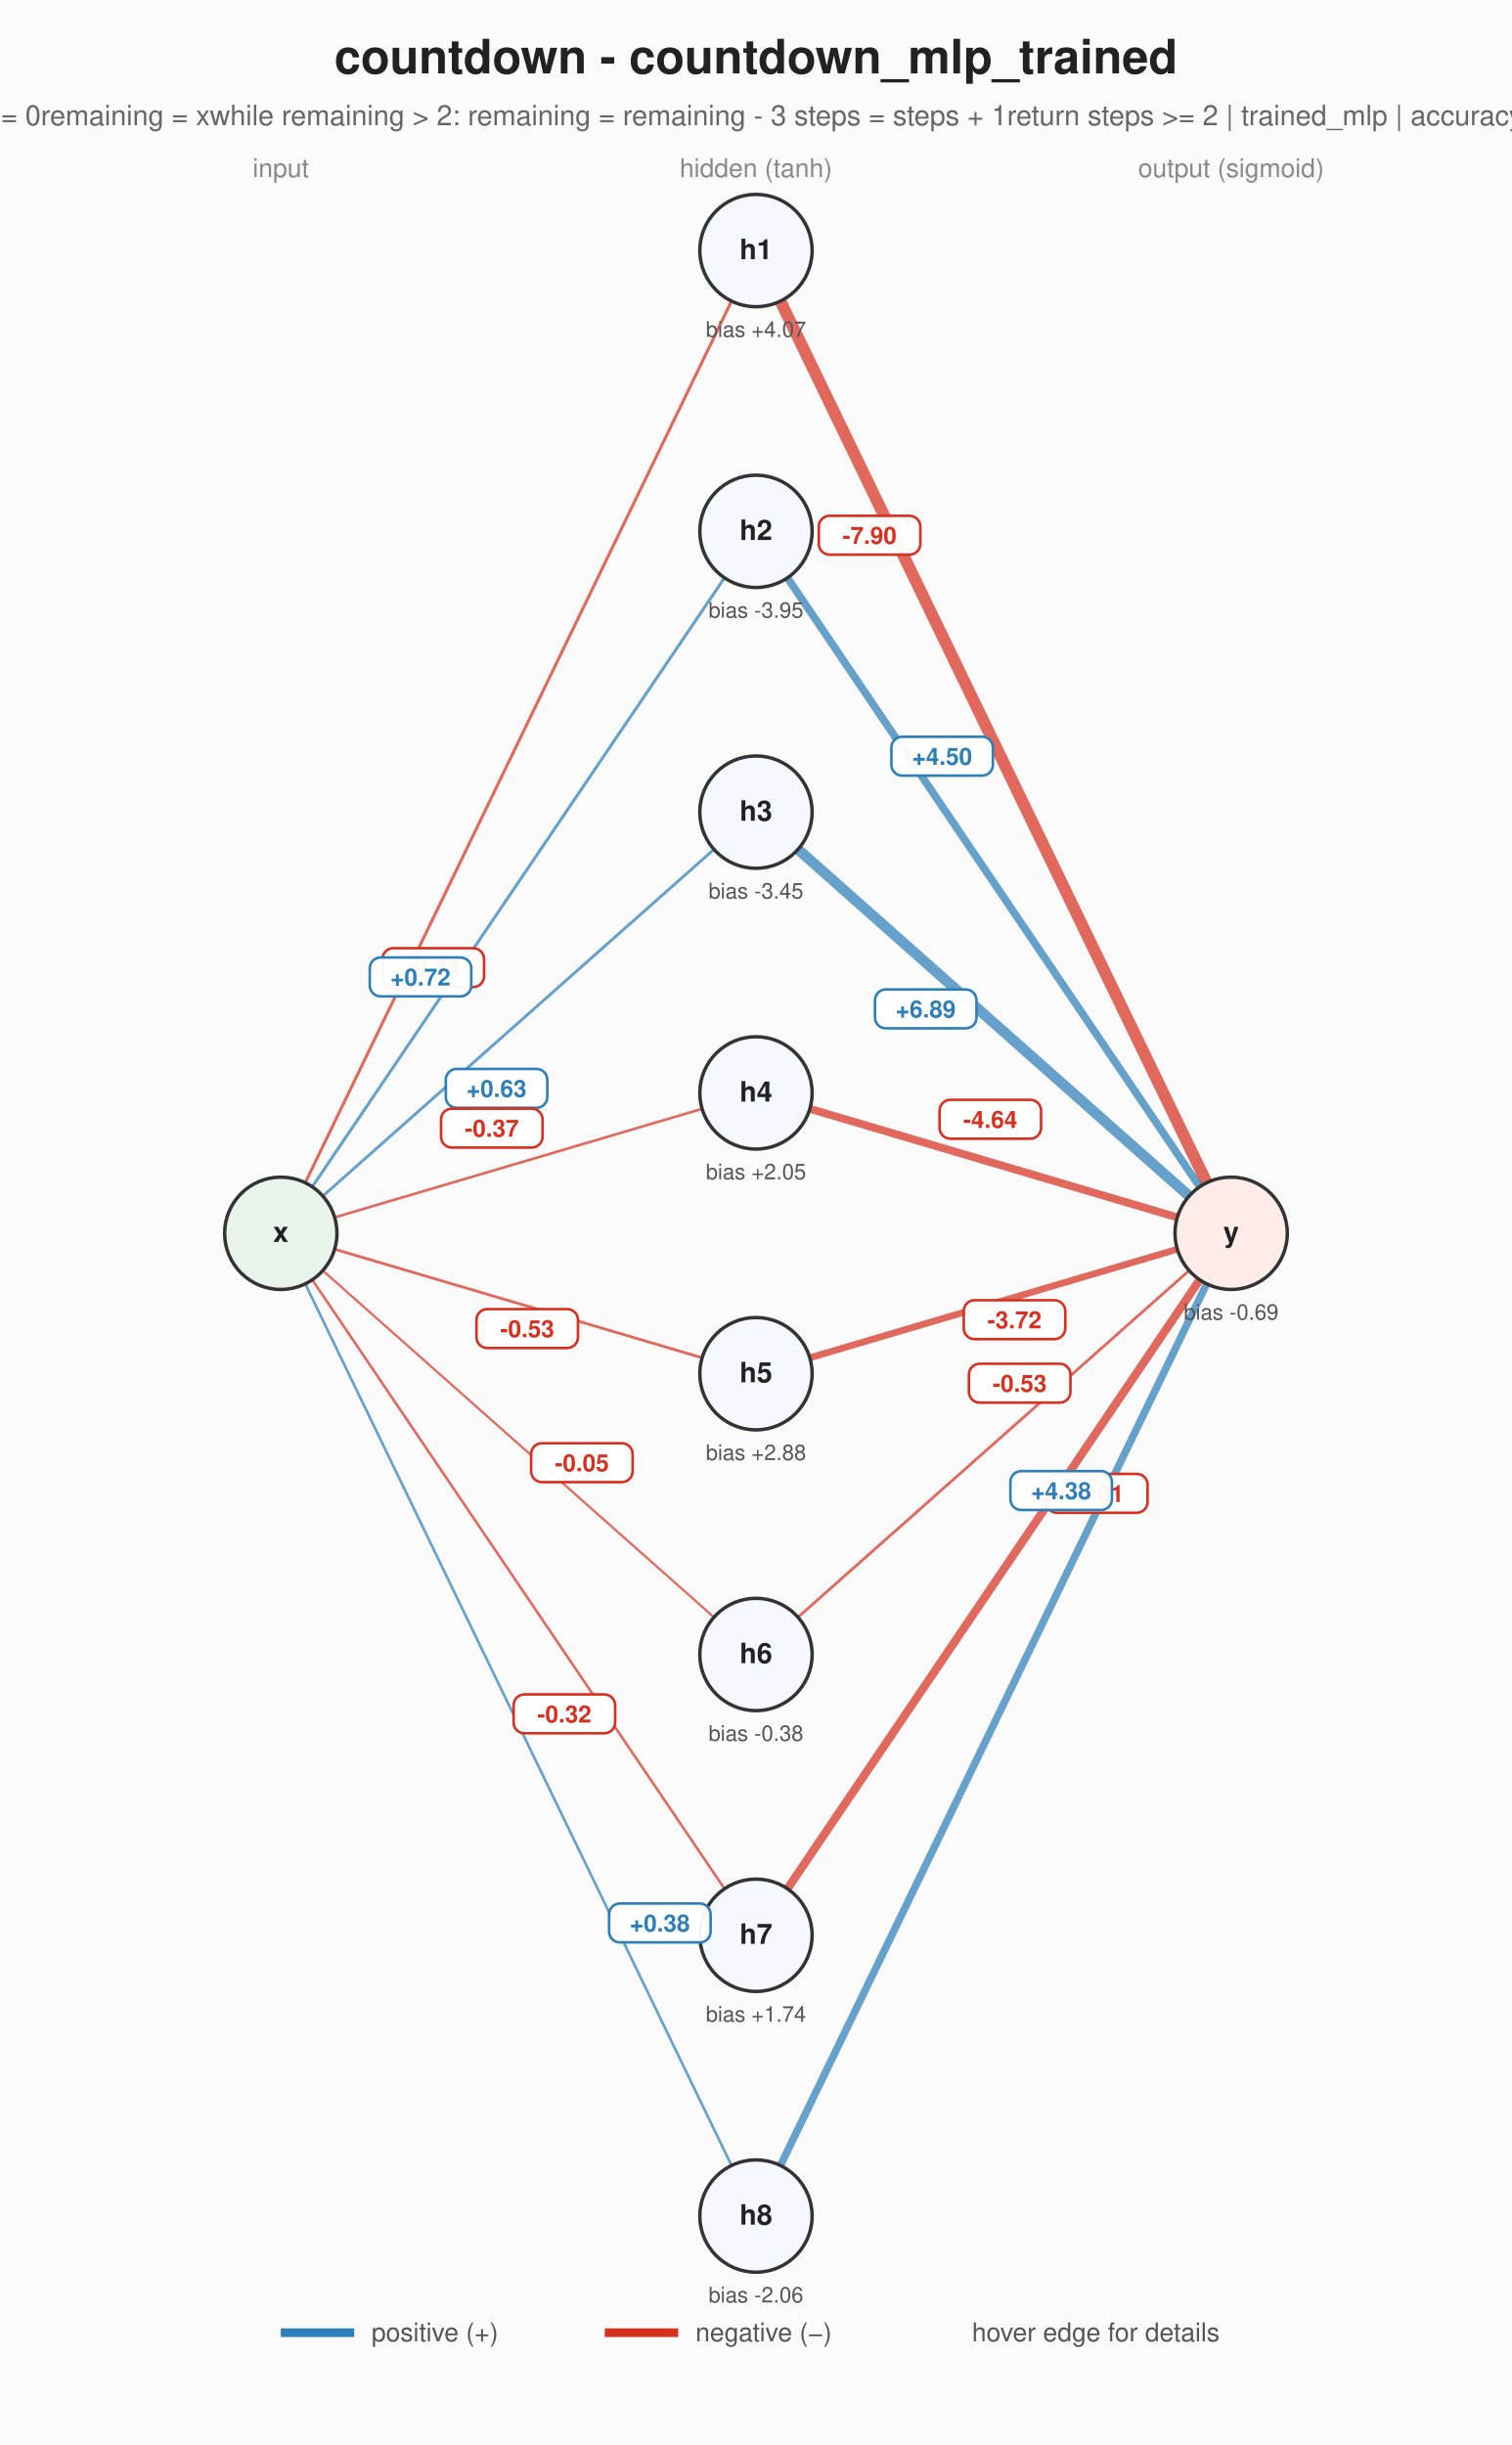
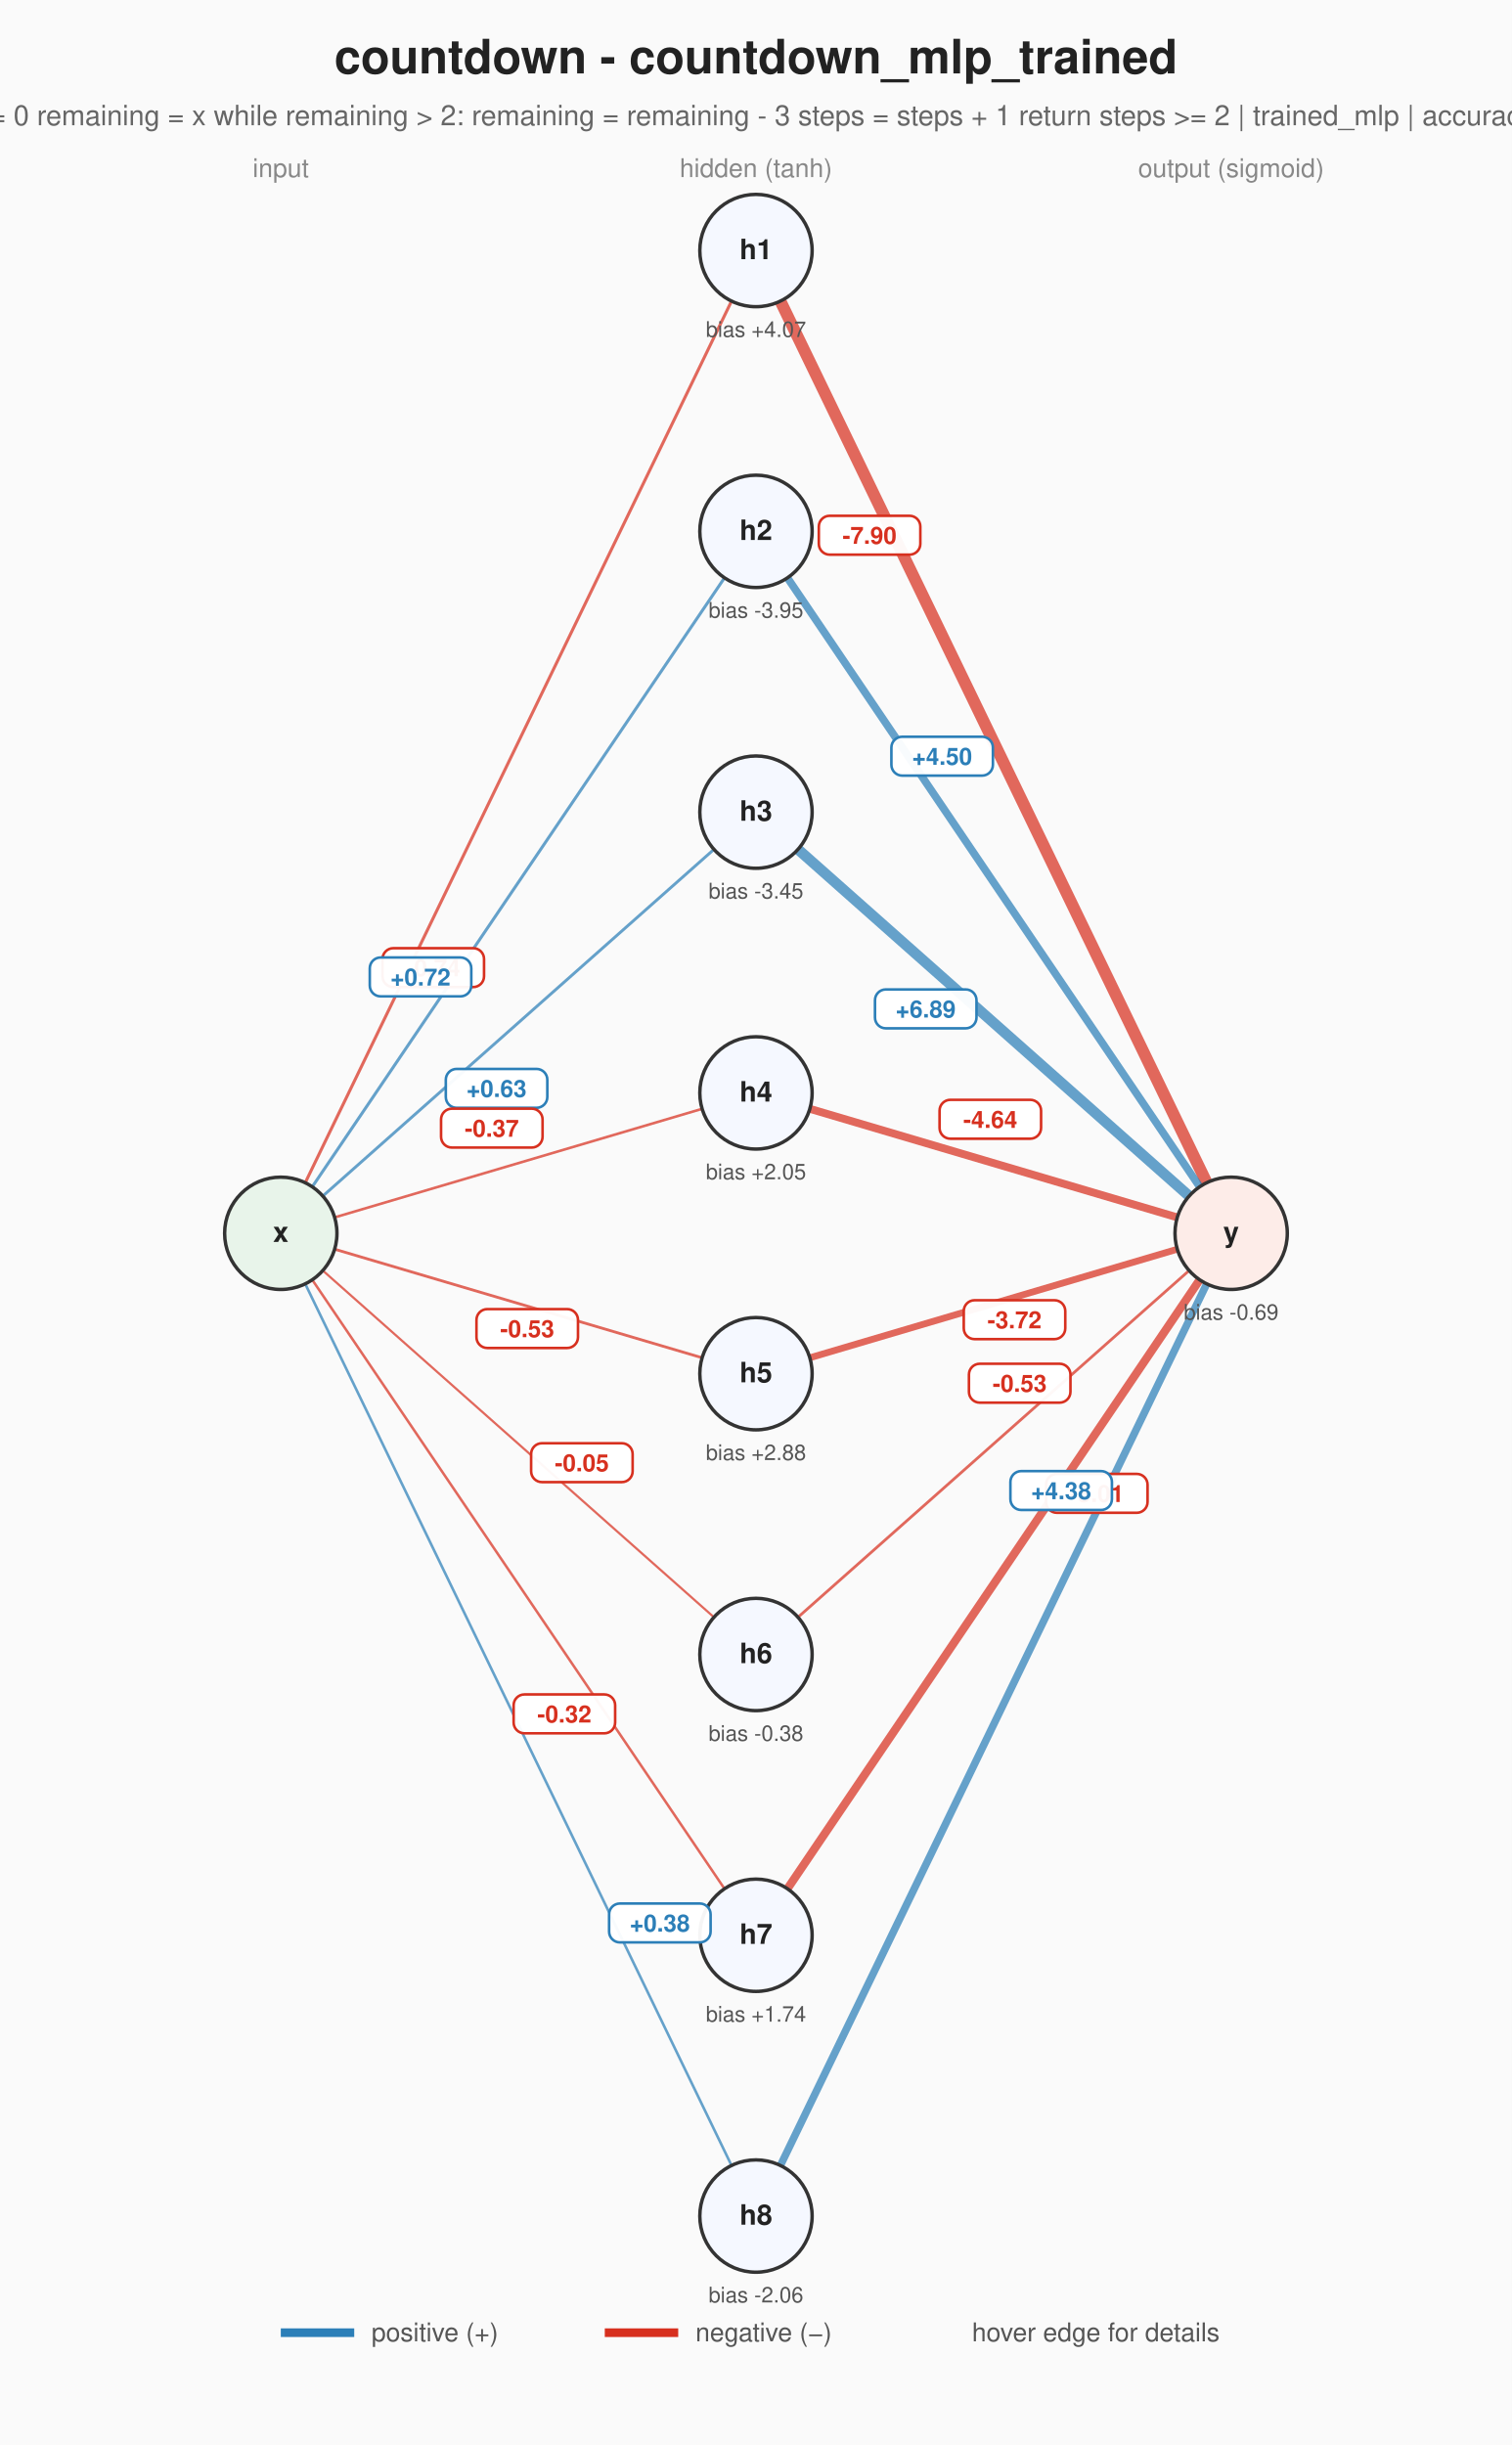
<svg xmlns="http://www.w3.org/2000/svg" width="700" height="1132" viewBox="0 0 700 1132" font-family="Helvetica, Arial, sans-serif">
  <style type="text/css">
  .edge { cursor: pointer; }
  .edge-line { transition: stroke-width .15s, stroke-opacity .15s; }
  .edge:hover .edge-line { stroke-opacity: 1; stroke-width: 5; }
  .edge .wlabel { transition: opacity .15s; }
  .edge:hover .wlabel rect { stroke-width: 2; }
  .neuron { cursor: pointer; transition: stroke-width .15s; }
  .neuron:hover { stroke-width: 3; }
  .neuron.dim { opacity: .35; }
  .edge.dim .edge-line { opacity: .2; }
  .edge.dim .wlabel { opacity: .25; }
  svg.hide-weights .wlabel { display: none; }
  svg.hide-biases .bias-label { display: none; }
</style>
  <rect width="700" height="1132" fill="#fafafa" />
  <text x="350.0" y="34" text-anchor="middle" font-size="22" font-weight="bold" fill="#222">countdown - countdown_mlp_trained</text>
  <text x="350.0" y="58" text-anchor="middle" font-size="13" fill="#666">
- steps = 0
- remaining = x
- while remaining &gt; 2:
-     remaining = remaining - 3
-     steps = steps + 1
- return steps &gt;= 2
-   |  trained_mlp  |  accuracy 1.00</text>
+         steps = 0
+         remaining = x
+         while remaining &gt; 2:
+             remaining = remaining - 3
+             steps = steps + 1
+         return steps &gt;= 2
+           |  trained_mlp  |  accuracy 1.00</text>
  <g id="diagram">
    <g class="edge" data-layer="0" data-edge="0" data-weight="-0.7420" data-from="x" data-to="h1" data-sign="neg">
      <line class="edge-line" x1="130.0" y1="571.0" x2="350.0" y2="116.0" stroke="#d7301f" stroke-width="1.42" stroke-opacity="0.72" />
    </g>
    <g class="edge" data-layer="0" data-edge="1" data-weight="0.7214" data-from="x" data-to="h2" data-sign="pos">
      <line class="edge-line" x1="130.0" y1="571.0" x2="350.0" y2="246.0" stroke="#2c7fb8" stroke-width="1.41" stroke-opacity="0.72" />
    </g>
    <g class="edge" data-layer="0" data-edge="2" data-weight="0.6291" data-from="x" data-to="h3" data-sign="pos">
      <line class="edge-line" x1="130.0" y1="571.0" x2="350.0" y2="376.0" stroke="#2c7fb8" stroke-width="1.36" stroke-opacity="0.72" />
    </g>
    <g class="edge" data-layer="0" data-edge="3" data-weight="-0.3742" data-from="x" data-to="h4" data-sign="neg">
      <line class="edge-line" x1="130.0" y1="571.0" x2="350.0" y2="506.0" stroke="#d7301f" stroke-width="1.21" stroke-opacity="0.72" />
    </g>
    <g class="edge" data-layer="0" data-edge="4" data-weight="-0.5272" data-from="x" data-to="h5" data-sign="neg">
      <line class="edge-line" x1="130.0" y1="571.0" x2="350.0" y2="636.0" stroke="#d7301f" stroke-width="1.30" stroke-opacity="0.72" />
    </g>
    <g class="edge" data-layer="0" data-edge="5" data-weight="-0.0488" data-from="x" data-to="h6" data-sign="neg">
      <line class="edge-line" x1="130.0" y1="571.0" x2="350.0" y2="766.0" stroke="#d7301f" stroke-width="1.03" stroke-opacity="0.72" />
    </g>
    <g class="edge" data-layer="0" data-edge="6" data-weight="-0.3186" data-from="x" data-to="h7" data-sign="neg">
      <line class="edge-line" x1="130.0" y1="571.0" x2="350.0" y2="896.0" stroke="#d7301f" stroke-width="1.18" stroke-opacity="0.72" />
    </g>
    <g class="edge" data-layer="0" data-edge="7" data-weight="0.3760" data-from="x" data-to="h8" data-sign="pos">
      <line class="edge-line" x1="130.0" y1="571.0" x2="350.0" y2="1026.0" stroke="#2c7fb8" stroke-width="1.21" stroke-opacity="0.72" />
    </g>
    <g class="edge" data-layer="1" data-edge="8" data-weight="-7.9044" data-from="h1" data-to="y" data-sign="neg">
      <line class="edge-line" x1="350.0" y1="116.0" x2="570.0" y2="571.0" stroke="#d7301f" stroke-width="5.50" stroke-opacity="0.72" />
    </g>
    <g class="edge" data-layer="1" data-edge="9" data-weight="4.5010" data-from="h2" data-to="y" data-sign="pos">
      <line class="edge-line" x1="350.0" y1="246.0" x2="570.0" y2="571.0" stroke="#2c7fb8" stroke-width="3.56" stroke-opacity="0.72" />
    </g>
    <g class="edge" data-layer="1" data-edge="10" data-weight="6.8892" data-from="h3" data-to="y" data-sign="pos">
      <line class="edge-line" x1="350.0" y1="376.0" x2="570.0" y2="571.0" stroke="#2c7fb8" stroke-width="4.92" stroke-opacity="0.72" />
    </g>
    <g class="edge" data-layer="1" data-edge="11" data-weight="-4.6375" data-from="h4" data-to="y" data-sign="neg">
      <line class="edge-line" x1="350.0" y1="506.0" x2="570.0" y2="571.0" stroke="#d7301f" stroke-width="3.64" stroke-opacity="0.72" />
    </g>
    <g class="edge" data-layer="1" data-edge="12" data-weight="-3.7152" data-from="h5" data-to="y" data-sign="neg">
      <line class="edge-line" x1="350.0" y1="636.0" x2="570.0" y2="571.0" stroke="#d7301f" stroke-width="3.12" stroke-opacity="0.72" />
    </g>
    <g class="edge" data-layer="1" data-edge="13" data-weight="-0.5274" data-from="h6" data-to="y" data-sign="neg">
      <line class="edge-line" x1="350.0" y1="766.0" x2="570.0" y2="571.0" stroke="#d7301f" stroke-width="1.30" stroke-opacity="0.72" />
    </g>
    <g class="edge" data-layer="1" data-edge="14" data-weight="-5.0123" data-from="h7" data-to="y" data-sign="neg">
      <line class="edge-line" x1="350.0" y1="896.0" x2="570.0" y2="571.0" stroke="#d7301f" stroke-width="3.85" stroke-opacity="0.72" />
    </g>
    <g class="edge" data-layer="1" data-edge="15" data-weight="4.3766" data-from="h8" data-to="y" data-sign="pos">
      <line class="edge-line" x1="350.0" y1="1026.0" x2="570.0" y2="571.0" stroke="#2c7fb8" stroke-width="3.49" stroke-opacity="0.72" />
    </g>
    <g class="neuron" data-neuron="x">
      <circle cx="130.0" cy="571.0" r="26" fill="#e8f4ea" stroke="#333333" stroke-width="1.6" />
      <text x="130.0" y="575.0" text-anchor="middle" font-size="13" font-weight="600" fill="#222">x</text>
    </g>
    <text x="130.0" y="82.0" text-anchor="middle" font-size="12" fill="#888">input</text>
    <g class="neuron" data-neuron="h1">
      <circle cx="350.0" cy="116.0" r="26" fill="#f5f8ff" stroke="#333333" stroke-width="1.6" />
      <text x="350.0" y="120.0" text-anchor="middle" font-size="13" font-weight="600" fill="#222">h1</text>
      <text class="bias-label" x="350.0" y="156.0" text-anchor="middle" font-size="10" fill="#555">bias +4.07</text>
    </g>
    <g class="neuron" data-neuron="h2">
      <circle cx="350.0" cy="246.0" r="26" fill="#f5f8ff" stroke="#333333" stroke-width="1.6" />
      <text x="350.0" y="250.0" text-anchor="middle" font-size="13" font-weight="600" fill="#222">h2</text>
      <text class="bias-label" x="350.0" y="286.0" text-anchor="middle" font-size="10" fill="#555">bias -3.95</text>
    </g>
    <g class="neuron" data-neuron="h3">
      <circle cx="350.0" cy="376.0" r="26" fill="#f5f8ff" stroke="#333333" stroke-width="1.6" />
      <text x="350.0" y="380.0" text-anchor="middle" font-size="13" font-weight="600" fill="#222">h3</text>
      <text class="bias-label" x="350.0" y="416.0" text-anchor="middle" font-size="10" fill="#555">bias -3.45</text>
    </g>
    <g class="neuron" data-neuron="h4">
      <circle cx="350.0" cy="506.0" r="26" fill="#f5f8ff" stroke="#333333" stroke-width="1.6" />
      <text x="350.0" y="510.0" text-anchor="middle" font-size="13" font-weight="600" fill="#222">h4</text>
      <text class="bias-label" x="350.0" y="546.0" text-anchor="middle" font-size="10" fill="#555">bias +2.05</text>
    </g>
    <g class="neuron" data-neuron="h5">
      <circle cx="350.0" cy="636.0" r="26" fill="#f5f8ff" stroke="#333333" stroke-width="1.6" />
      <text x="350.0" y="640.0" text-anchor="middle" font-size="13" font-weight="600" fill="#222">h5</text>
      <text class="bias-label" x="350.0" y="676.0" text-anchor="middle" font-size="10" fill="#555">bias +2.88</text>
    </g>
    <g class="neuron" data-neuron="h6">
      <circle cx="350.0" cy="766.0" r="26" fill="#f5f8ff" stroke="#333333" stroke-width="1.6" />
      <text x="350.0" y="770.0" text-anchor="middle" font-size="13" font-weight="600" fill="#222">h6</text>
      <text class="bias-label" x="350.0" y="806.0" text-anchor="middle" font-size="10" fill="#555">bias -0.38</text>
    </g>
    <g class="neuron" data-neuron="h7">
      <circle cx="350.0" cy="896.0" r="26" fill="#f5f8ff" stroke="#333333" stroke-width="1.6" />
      <text x="350.0" y="900.0" text-anchor="middle" font-size="13" font-weight="600" fill="#222">h7</text>
      <text class="bias-label" x="350.0" y="936.0" text-anchor="middle" font-size="10" fill="#555">bias +1.74</text>
    </g>
    <g class="neuron" data-neuron="h8">
      <circle cx="350.0" cy="1026.0" r="26" fill="#f5f8ff" stroke="#333333" stroke-width="1.6" />
      <text x="350.0" y="1030.0" text-anchor="middle" font-size="13" font-weight="600" fill="#222">h8</text>
      <text class="bias-label" x="350.0" y="1066.0" text-anchor="middle" font-size="10" fill="#555">bias -2.06</text>
    </g>
    <text x="350.0" y="82.0" text-anchor="middle" font-size="12" fill="#888">hidden (tanh)</text>
    <g class="neuron" data-neuron="y">
      <circle cx="570.0" cy="571.0" r="26" fill="#fdece8" stroke="#333333" stroke-width="1.6" />
      <text x="570.0" y="575.0" text-anchor="middle" font-size="13" font-weight="600" fill="#222">y</text>
      <text class="bias-label" x="570.0" y="611.0" text-anchor="middle" font-size="10" fill="#555">bias -0.69</text>
    </g>
    <text x="570.0" y="82.0" text-anchor="middle" font-size="12" fill="#888">output (sigmoid)</text>
    <g class="label-layer">
      <g class="wlabel" data-edge="0" pointer-events="none">
        <rect x="177.1" y="439.0" width="47.0" height="18" rx="5" fill="#ffffff" fill-opacity="0.95" stroke="#d7301f" stroke-width="1.2" />
        <text x="200.6" y="452.0" text-anchor="middle" font-size="11" font-weight="700" fill="#d7301f">-0.74</text>
      </g>
      <g class="wlabel" data-edge="1" pointer-events="none">
        <rect x="171.2" y="443.3" width="47.0" height="18" rx="5" fill="#ffffff" fill-opacity="0.95" stroke="#2c7fb8" stroke-width="1.2" />
        <text x="194.7" y="456.3" text-anchor="middle" font-size="11" font-weight="700" fill="#2c7fb8">+0.72</text>
      </g>
      <g class="wlabel" data-edge="2" pointer-events="none">
        <rect x="206.4" y="494.9" width="47.0" height="18" rx="5" fill="#ffffff" fill-opacity="0.95" stroke="#2c7fb8" stroke-width="1.2" />
        <text x="229.9" y="507.9" text-anchor="middle" font-size="11" font-weight="700" fill="#2c7fb8">+0.63</text>
      </g>
      <g class="wlabel" data-edge="3" pointer-events="none">
        <rect x="204.2" y="513.3" width="47.0" height="18" rx="5" fill="#ffffff" fill-opacity="0.95" stroke="#d7301f" stroke-width="1.2" />
        <text x="227.7" y="526.3" text-anchor="middle" font-size="11" font-weight="700" fill="#d7301f">-0.37</text>
      </g>
      <g class="wlabel" data-edge="4" pointer-events="none">
        <rect x="220.6" y="606.1" width="47.0" height="18" rx="5" fill="#ffffff" fill-opacity="0.95" stroke="#d7301f" stroke-width="1.2" />
        <text x="244.1" y="619.1" text-anchor="middle" font-size="11" font-weight="700" fill="#d7301f">-0.53</text>
      </g>
      <g class="wlabel" data-edge="5" pointer-events="none">
        <rect x="245.9" y="668.2" width="47.0" height="18" rx="5" fill="#ffffff" fill-opacity="0.95" stroke="#d7301f" stroke-width="1.2" />
        <text x="269.4" y="681.2" text-anchor="middle" font-size="11" font-weight="700" fill="#d7301f">-0.05</text>
      </g>
      <g class="wlabel" data-edge="6" pointer-events="none">
        <rect x="237.8" y="784.5" width="47.0" height="18" rx="5" fill="#ffffff" fill-opacity="0.95" stroke="#d7301f" stroke-width="1.2" />
        <text x="261.3" y="797.5" text-anchor="middle" font-size="11" font-weight="700" fill="#d7301f">-0.32</text>
      </g>
      <g class="wlabel" data-edge="7" pointer-events="none">
        <rect x="282.0" y="881.3" width="47.0" height="18" rx="5" fill="#ffffff" fill-opacity="0.95" stroke="#2c7fb8" stroke-width="1.2" />
        <text x="305.5" y="894.3" text-anchor="middle" font-size="11" font-weight="700" fill="#2c7fb8">+0.38</text>
      </g>
      <g class="wlabel" data-edge="8" pointer-events="none">
        <rect x="379.1" y="238.8" width="47.0" height="18" rx="5" fill="#ffffff" fill-opacity="0.95" stroke="#d7301f" stroke-width="1.2" />
        <text x="402.6" y="251.8" text-anchor="middle" font-size="11" font-weight="700" fill="#d7301f">-7.90</text>
      </g>
      <g class="wlabel" data-edge="9" pointer-events="none">
        <rect x="412.7" y="341.1" width="47.0" height="18" rx="5" fill="#ffffff" fill-opacity="0.95" stroke="#2c7fb8" stroke-width="1.2" />
        <text x="436.2" y="354.1" text-anchor="middle" font-size="11" font-weight="700" fill="#2c7fb8">+4.50</text>
      </g>
      <g class="wlabel" data-edge="10" pointer-events="none">
        <rect x="405.1" y="458.1" width="47.0" height="18" rx="5" fill="#ffffff" fill-opacity="0.95" stroke="#2c7fb8" stroke-width="1.2" />
        <text x="428.6" y="471.1" text-anchor="middle" font-size="11" font-weight="700" fill="#2c7fb8">+6.89</text>
      </g>
      <g class="wlabel" data-edge="11" pointer-events="none">
        <rect x="435.0" y="509.2" width="47.0" height="18" rx="5" fill="#ffffff" fill-opacity="0.95" stroke="#d7301f" stroke-width="1.2" />
        <text x="458.5" y="522.2" text-anchor="middle" font-size="11" font-weight="700" fill="#d7301f">-4.64</text>
      </g>
      <g class="wlabel" data-edge="12" pointer-events="none">
        <rect x="446.2" y="602.0" width="47.0" height="18" rx="5" fill="#ffffff" fill-opacity="0.95" stroke="#d7301f" stroke-width="1.2" />
        <text x="469.7" y="615.0" text-anchor="middle" font-size="11" font-weight="700" fill="#d7301f">-3.72</text>
      </g>
      <g class="wlabel" data-edge="13" pointer-events="none">
        <rect x="448.6" y="631.4" width="47.0" height="18" rx="5" fill="#ffffff" fill-opacity="0.95" stroke="#d7301f" stroke-width="1.2" />
        <text x="472.1" y="644.4" text-anchor="middle" font-size="11" font-weight="700" fill="#d7301f">-0.53</text>
      </g>
      <g class="wlabel" data-edge="14" pointer-events="none">
        <rect x="484.3" y="682.4" width="47.0" height="18" rx="5" fill="#ffffff" fill-opacity="0.95" stroke="#d7301f" stroke-width="1.2" />
        <text x="507.8" y="695.4" text-anchor="middle" font-size="11" font-weight="700" fill="#d7301f">-5.01</text>
      </g>
      <g class="wlabel" data-edge="15" pointer-events="none">
        <rect x="467.8" y="681.1" width="47.0" height="18" rx="5" fill="#ffffff" fill-opacity="0.95" stroke="#2c7fb8" stroke-width="1.2" />
        <text x="491.3" y="694.1" text-anchor="middle" font-size="11" font-weight="700" fill="#2c7fb8">+4.38</text>
      </g>
    </g>
    <line x1="130" y1="1080" x2="164" y2="1080" stroke="#2c7fb8" stroke-width="4" />
    <text x="172" y="1084" font-size="12" fill="#555">positive (+)</text>
    <line x1="280" y1="1080" x2="314" y2="1080" stroke="#d7301f" stroke-width="4" />
    <text x="322" y="1084" font-size="12" fill="#555">negative (−)</text>
    <text x="450" y="1084" font-size="12" fill="#555">hover edge for details</text>
  </g>
</svg>
